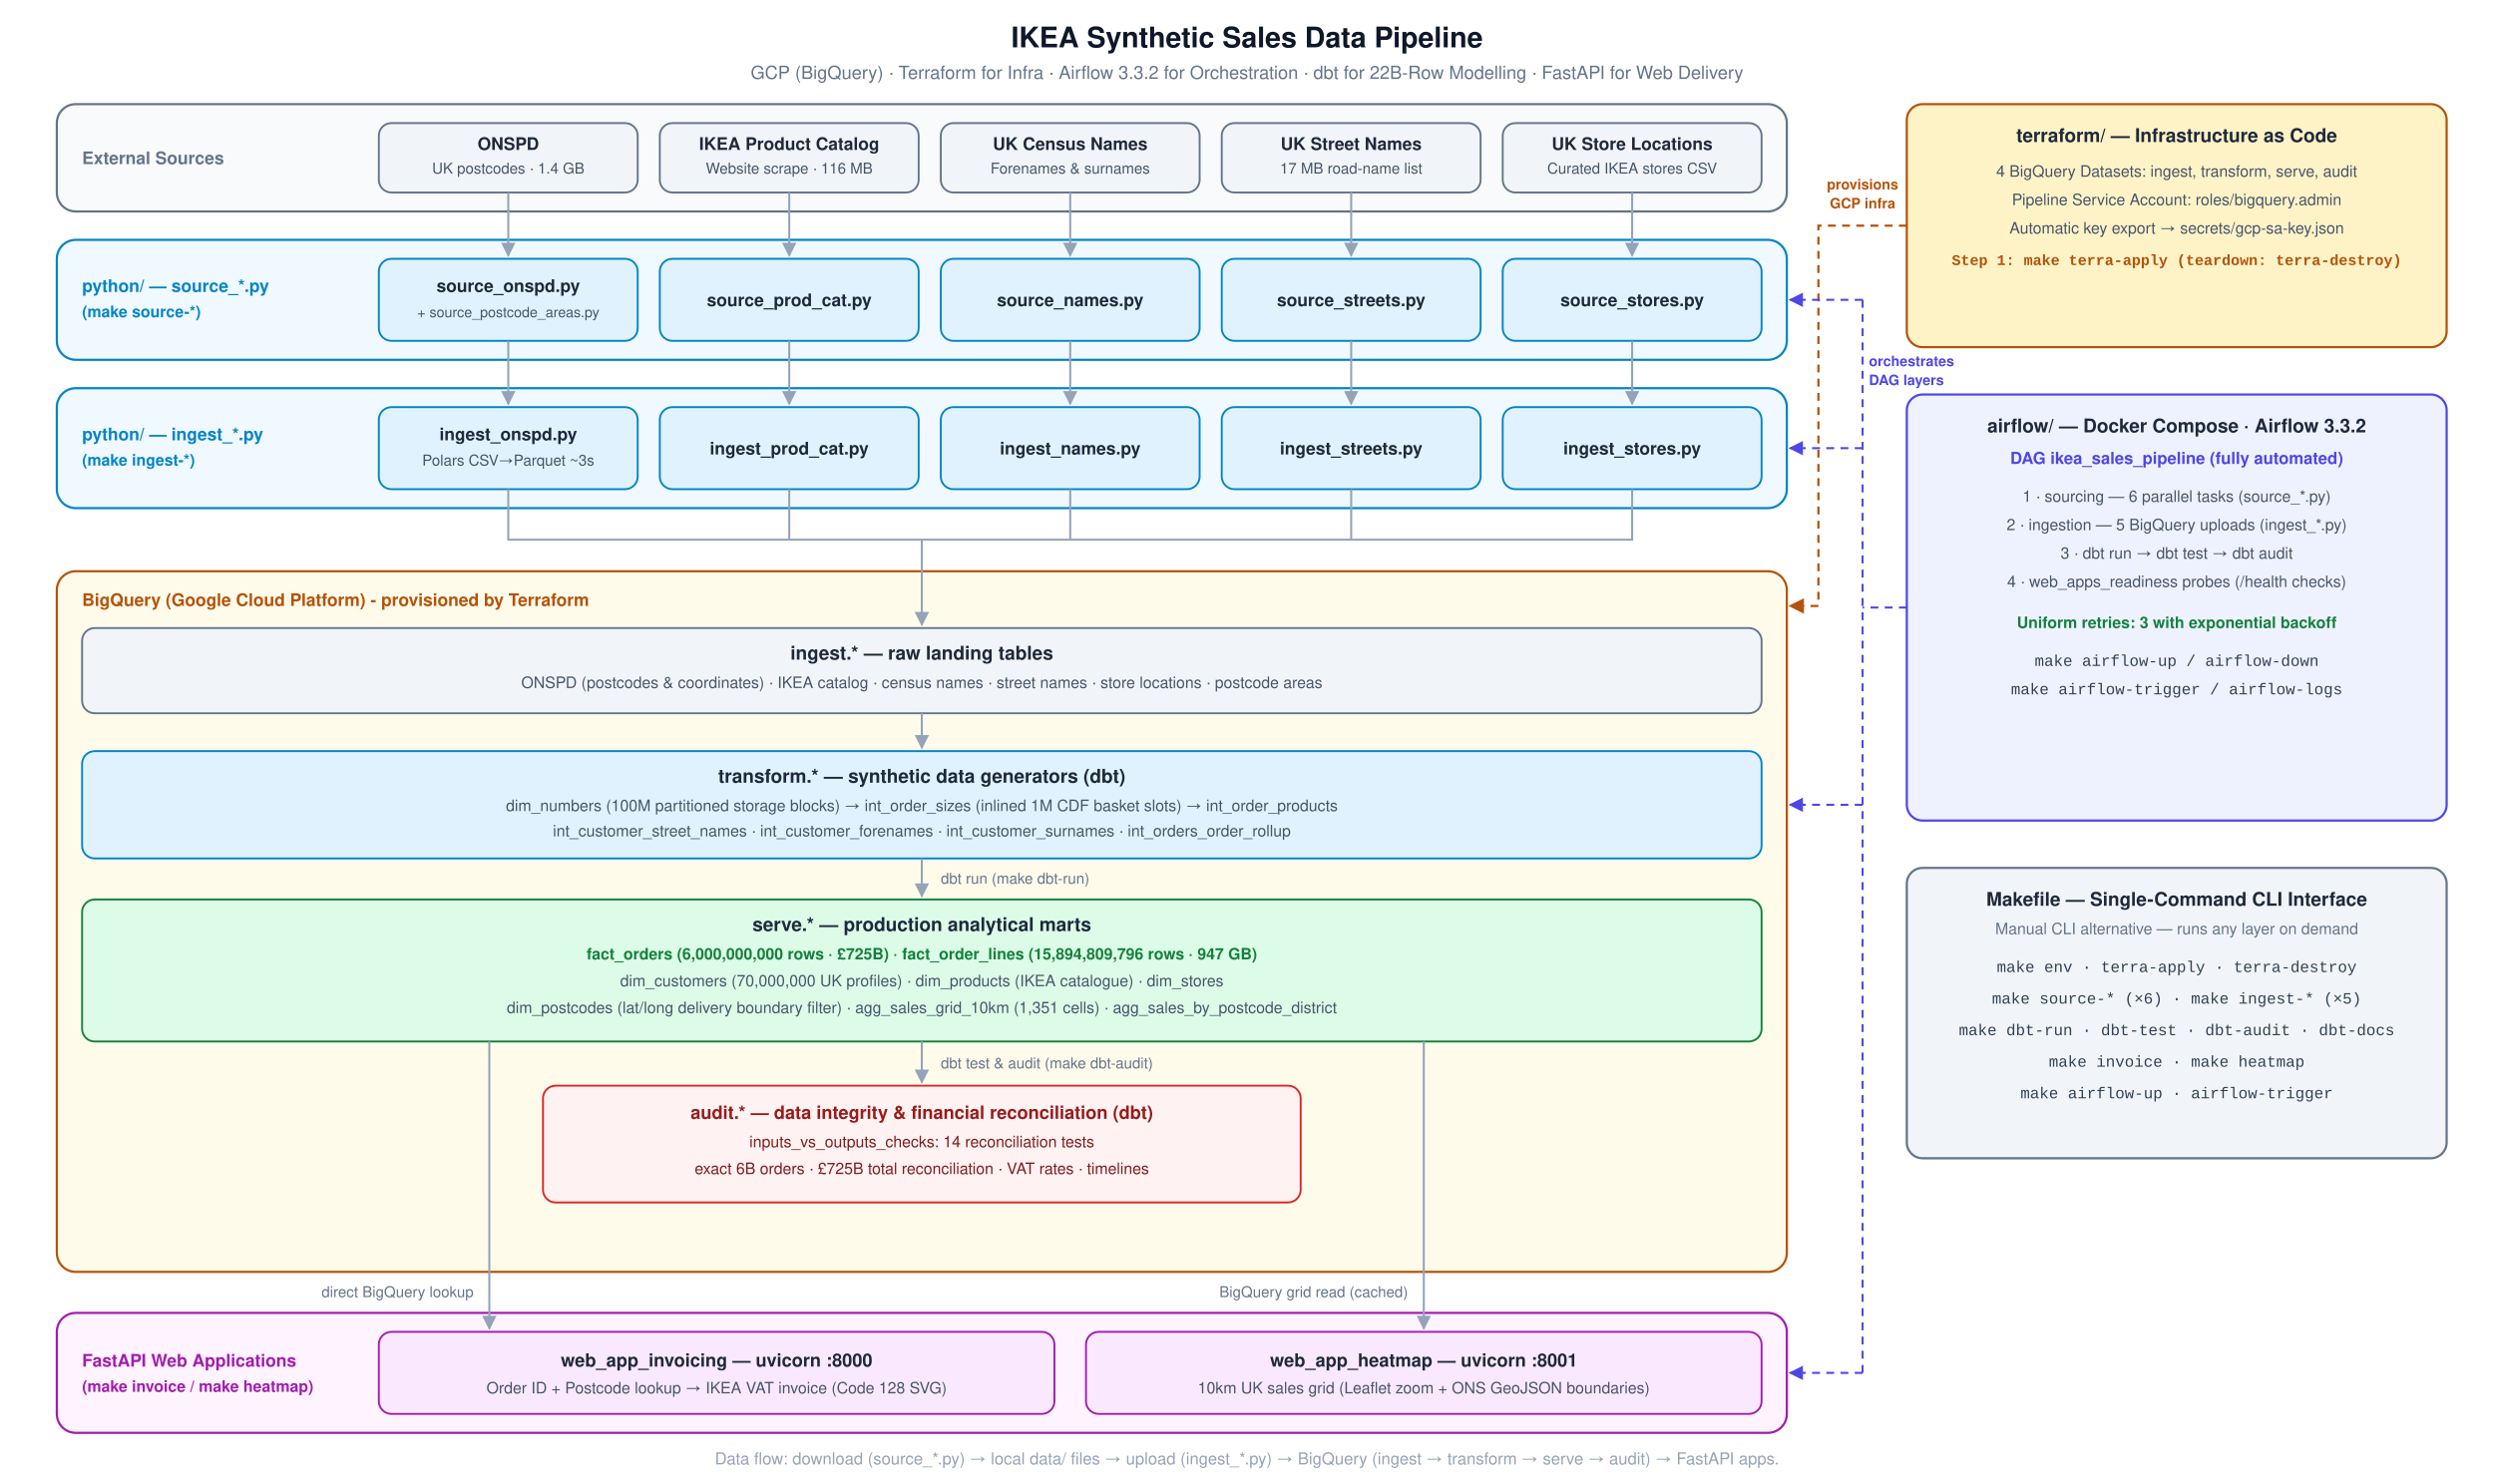
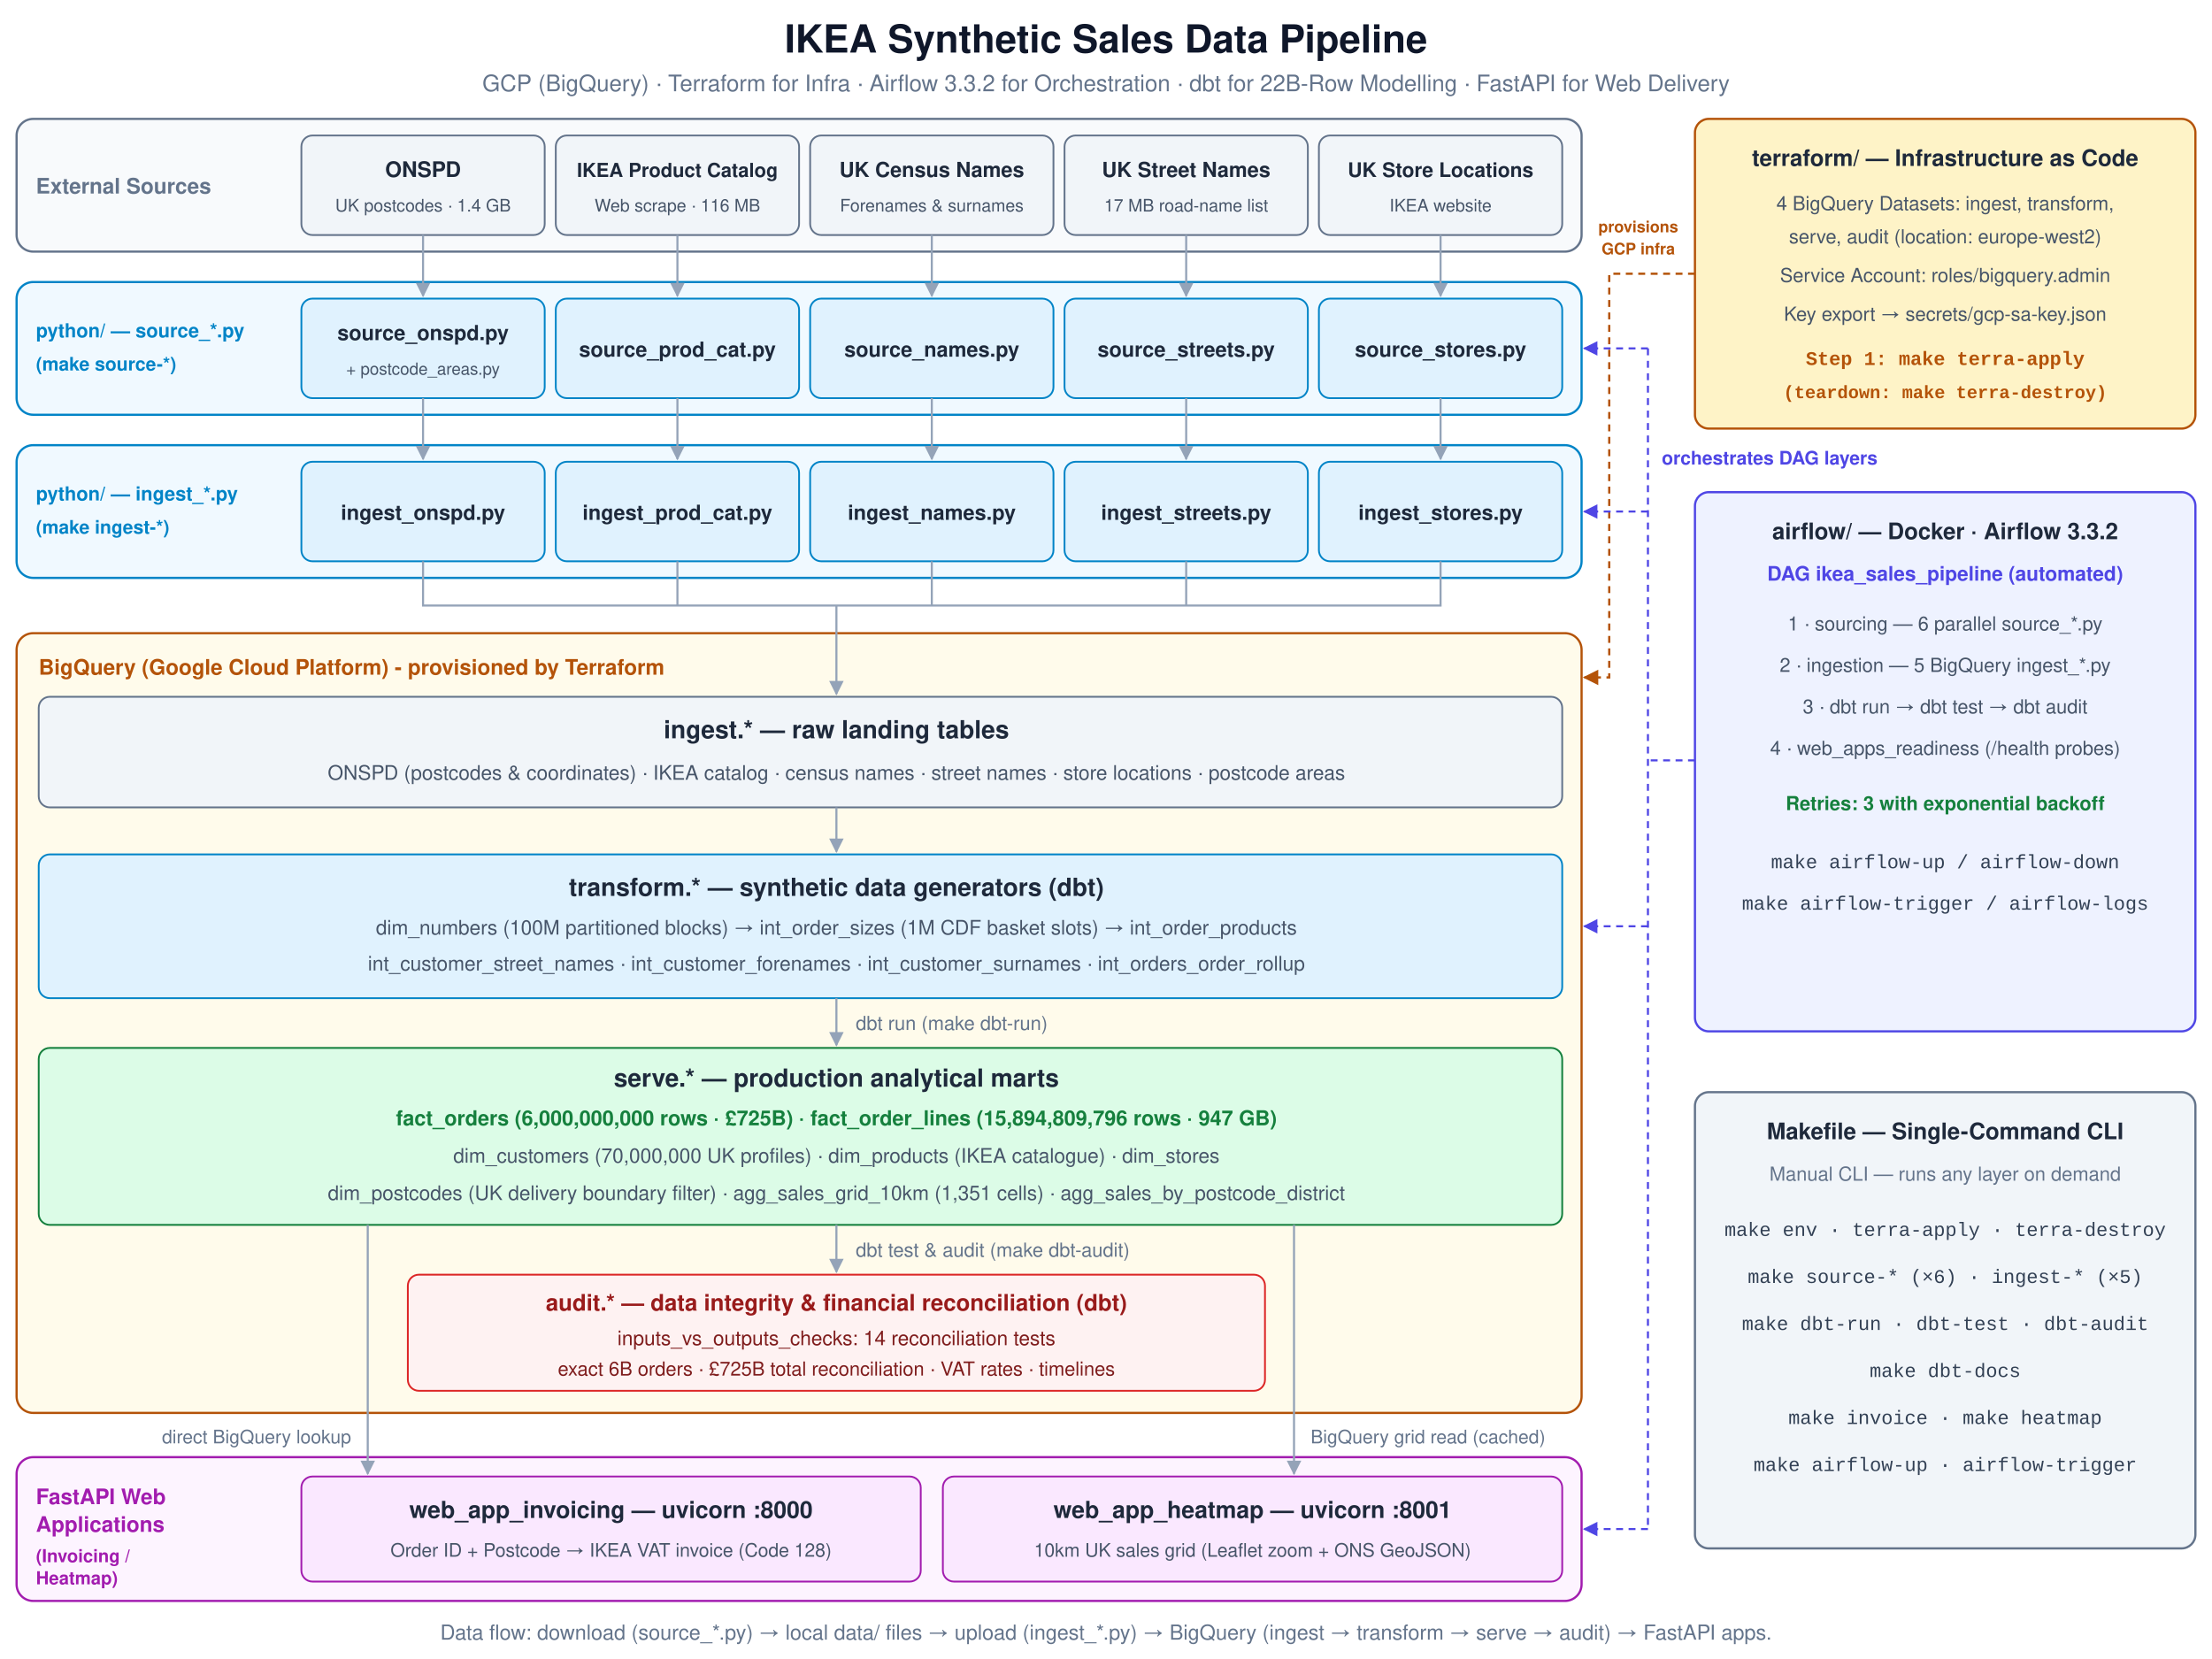
- <svg xmlns="http://www.w3.org/2000/svg" viewBox="0 0 1580 940" width="100%" role="img">
+ <svg xmlns="http://www.w3.org/2000/svg" viewBox="0 0 1600 1200" width="100%" role="img">
  <defs>
    <marker id="arrow" viewBox="0 0 10 10" refX="9" refY="5" markerWidth="7" markerHeight="7" orient="auto-start-reverse">
      <path d="M 0 0 L 10 5 L 0 10 z" fill="#94a3b8" />
    </marker>
    <marker id="arrow-indigo" viewBox="0 0 10 10" refX="9" refY="5" markerWidth="7" markerHeight="7" orient="auto-start-reverse">
      <path d="M 0 0 L 10 5 L 0 10 z" fill="#4f46e5" />
    </marker>
    <marker id="arrow-amber" viewBox="0 0 10 10" refX="9" refY="5" markerWidth="7" markerHeight="7" orient="auto-start-reverse">
      <path d="M 0 0 L 10 5 L 0 10 z" fill="#b45309" />
    </marker>
  </defs>
-   <text x="790" y="30" text-anchor="middle" font-family="Segoe UI, Helvetica, Arial, sans-serif" font-size="18" font-weight="700" fill="#0f172a">IKEA Synthetic Sales Data Pipeline</text>
-   <text x="790" y="50" text-anchor="middle" font-family="Segoe UI, Helvetica, Arial, sans-serif" font-size="11.5" fill="#64748b">GCP (BigQuery) · Terraform for Infra · Airflow 3.3.2 for Orchestration · dbt for 22B-Row Modelling · FastAPI for Web Delivery</text>
-   <rect x="36" y="66" width="1096" height="68" rx="12" fill="#f8fafc" stroke="#64748b" stroke-width="1.4" />
-   <text x="52" y="104" text-anchor="start" font-family="Segoe UI, Helvetica, Arial, sans-serif" font-size="11" font-weight="700" fill="#64748b">External Sources</text>
-   <rect x="240" y="78" width="164" height="44" rx="8" fill="#f1f5f9" stroke="#64748b" stroke-width="1.2" />
-   <text x="322" y="95" text-anchor="middle" font-family="Segoe UI, Helvetica, Arial, sans-serif" font-size="11" font-weight="600" fill="#1e293b">ONSPD</text>
-   <text x="322" y="110" text-anchor="middle" font-family="Segoe UI, Helvetica, Arial, sans-serif" font-size="9.5" fill="#475569">UK postcodes · 1.4 GB</text>
-   <rect x="418" y="78" width="164" height="44" rx="8" fill="#f1f5f9" stroke="#64748b" stroke-width="1.2" />
-   <text x="500" y="95" text-anchor="middle" font-family="Segoe UI, Helvetica, Arial, sans-serif" font-size="11" font-weight="600" fill="#1e293b">IKEA Product Catalog</text>
-   <text x="500" y="110" text-anchor="middle" font-family="Segoe UI, Helvetica, Arial, sans-serif" font-size="9.5" fill="#475569">Website scrape · 116 MB</text>
-   <rect x="596" y="78" width="164" height="44" rx="8" fill="#f1f5f9" stroke="#64748b" stroke-width="1.2" />
-   <text x="678" y="95" text-anchor="middle" font-family="Segoe UI, Helvetica, Arial, sans-serif" font-size="11" font-weight="600" fill="#1e293b">UK Census Names</text>
-   <text x="678" y="110" text-anchor="middle" font-family="Segoe UI, Helvetica, Arial, sans-serif" font-size="9.5" fill="#475569">Forenames &amp; surnames</text>
-   <rect x="774" y="78" width="164" height="44" rx="8" fill="#f1f5f9" stroke="#64748b" stroke-width="1.2" />
-   <text x="856" y="95" text-anchor="middle" font-family="Segoe UI, Helvetica, Arial, sans-serif" font-size="11" font-weight="600" fill="#1e293b">UK Street Names</text>
-   <text x="856" y="110" text-anchor="middle" font-family="Segoe UI, Helvetica, Arial, sans-serif" font-size="9.5" fill="#475569">17 MB road-name list</text>
-   <rect x="952" y="78" width="164" height="44" rx="8" fill="#f1f5f9" stroke="#64748b" stroke-width="1.2" />
-   <text x="1034" y="95" text-anchor="middle" font-family="Segoe UI, Helvetica, Arial, sans-serif" font-size="11" font-weight="600" fill="#1e293b">UK Store Locations</text>
-   <text x="1034" y="110" text-anchor="middle" font-family="Segoe UI, Helvetica, Arial, sans-serif" font-size="9.5" fill="#475569">Curated IKEA stores CSV</text>
-   <rect x="36" y="152" width="1096" height="76" rx="12" fill="#f0f9ff" stroke="#0284c7" stroke-width="1.4" />
-   <text x="52" y="185" text-anchor="start" font-family="Segoe UI, Helvetica, Arial, sans-serif" font-size="11" font-weight="700" fill="#0284c7">python/ — source_*.py</text>
-   <text x="52" y="201" text-anchor="start" font-family="Segoe UI, Helvetica, Arial, sans-serif" font-size="10" font-weight="600" fill="#0284c7">(make source-*)</text>
-   <rect x="240" y="164" width="164" height="52" rx="8" fill="#e0f2fe" stroke="#0284c7" stroke-width="1.2" />
-   <text x="322" y="185" text-anchor="middle" font-family="Segoe UI, Helvetica, Arial, sans-serif" font-size="11" font-weight="600" fill="#1e293b">source_onspd.py</text>
-   <text x="322" y="201" text-anchor="middle" font-family="Segoe UI, Helvetica, Arial, sans-serif" font-size="9" fill="#475569">+ source_postcode_areas.py</text>
-   <rect x="418" y="164" width="164" height="52" rx="8" fill="#e0f2fe" stroke="#0284c7" stroke-width="1.2" />
-   <text x="500" y="194" text-anchor="middle" font-family="Segoe UI, Helvetica, Arial, sans-serif" font-size="11" font-weight="600" fill="#1e293b">source_prod_cat.py</text>
-   <rect x="596" y="164" width="164" height="52" rx="8" fill="#e0f2fe" stroke="#0284c7" stroke-width="1.2" />
-   <text x="678" y="194" text-anchor="middle" font-family="Segoe UI, Helvetica, Arial, sans-serif" font-size="11" font-weight="600" fill="#1e293b">source_names.py</text>
-   <rect x="774" y="164" width="164" height="52" rx="8" fill="#e0f2fe" stroke="#0284c7" stroke-width="1.2" />
-   <text x="856" y="194" text-anchor="middle" font-family="Segoe UI, Helvetica, Arial, sans-serif" font-size="11" font-weight="600" fill="#1e293b">source_streets.py</text>
-   <rect x="952" y="164" width="164" height="52" rx="8" fill="#e0f2fe" stroke="#0284c7" stroke-width="1.2" />
-   <text x="1034" y="194" text-anchor="middle" font-family="Segoe UI, Helvetica, Arial, sans-serif" font-size="11" font-weight="600" fill="#1e293b">source_stores.py</text>
-   <rect x="36" y="246" width="1096" height="76" rx="12" fill="#f0f9ff" stroke="#0284c7" stroke-width="1.4" />
-   <text x="52" y="279" text-anchor="start" font-family="Segoe UI, Helvetica, Arial, sans-serif" font-size="11" font-weight="700" fill="#0284c7">python/ — ingest_*.py</text>
-   <text x="52" y="295" text-anchor="start" font-family="Segoe UI, Helvetica, Arial, sans-serif" font-size="10" font-weight="600" fill="#0284c7">(make ingest-*)</text>
-   <rect x="240" y="258" width="164" height="52" rx="8" fill="#e0f2fe" stroke="#0284c7" stroke-width="1.2" />
-   <text x="322" y="279" text-anchor="middle" font-family="Segoe UI, Helvetica, Arial, sans-serif" font-size="11" font-weight="600" fill="#1e293b">ingest_onspd.py</text>
-   <text x="322" y="295" text-anchor="middle" font-family="Segoe UI, Helvetica, Arial, sans-serif" font-size="9.5" fill="#475569">Polars CSV→Parquet ~3s</text>
-   <rect x="418" y="258" width="164" height="52" rx="8" fill="#e0f2fe" stroke="#0284c7" stroke-width="1.2" />
-   <text x="500" y="288" text-anchor="middle" font-family="Segoe UI, Helvetica, Arial, sans-serif" font-size="11" font-weight="600" fill="#1e293b">ingest_prod_cat.py</text>
-   <rect x="596" y="258" width="164" height="52" rx="8" fill="#e0f2fe" stroke="#0284c7" stroke-width="1.2" />
-   <text x="678" y="288" text-anchor="middle" font-family="Segoe UI, Helvetica, Arial, sans-serif" font-size="11" font-weight="600" fill="#1e293b">ingest_names.py</text>
-   <rect x="774" y="258" width="164" height="52" rx="8" fill="#e0f2fe" stroke="#0284c7" stroke-width="1.2" />
-   <text x="856" y="288" text-anchor="middle" font-family="Segoe UI, Helvetica, Arial, sans-serif" font-size="11" font-weight="600" fill="#1e293b">ingest_streets.py</text>
-   <rect x="952" y="258" width="164" height="52" rx="8" fill="#e0f2fe" stroke="#0284c7" stroke-width="1.2" />
-   <text x="1034" y="288" text-anchor="middle" font-family="Segoe UI, Helvetica, Arial, sans-serif" font-size="11" font-weight="600" fill="#1e293b">ingest_stores.py</text>
-   <rect x="36" y="362" width="1096" height="444" rx="12" fill="#fffbeb" stroke="#b45309" stroke-width="1.4" />
-   <text x="52" y="384" text-anchor="start" font-family="Segoe UI, Helvetica, Arial, sans-serif" font-size="11" font-weight="700" fill="#b45309">BigQuery (Google Cloud Platform) - provisioned by Terraform</text>
-   <rect x="52" y="398" width="1064" height="54" rx="8" fill="#f1f5f9" stroke="#64748b" stroke-width="1.2" />
-   <text x="584" y="418" text-anchor="middle" font-family="Segoe UI, Helvetica, Arial, sans-serif" font-size="12" font-weight="600" fill="#1e293b">ingest.* — raw landing tables</text>
-   <text x="584" y="436" text-anchor="middle" font-family="Segoe UI, Helvetica, Arial, sans-serif" font-size="10" fill="#475569">ONSPD (postcodes &amp; coordinates) · IKEA catalog · census names · street names · store locations · postcode areas</text>
-   <rect x="52" y="476" width="1064" height="68" rx="8" fill="#e0f2fe" stroke="#0284c7" stroke-width="1.2" />
-   <text x="584" y="496" text-anchor="middle" font-family="Segoe UI, Helvetica, Arial, sans-serif" font-size="12" font-weight="600" fill="#1e293b">transform.* — synthetic data generators (dbt)</text>
-   <text x="584" y="514" text-anchor="middle" font-family="Segoe UI, Helvetica, Arial, sans-serif" font-size="10" fill="#475569">dim_numbers (100M partitioned storage blocks) → int_order_sizes (inlined 1M CDF basket slots) → int_order_products</text>
-   <text x="584" y="530" text-anchor="middle" font-family="Segoe UI, Helvetica, Arial, sans-serif" font-size="10" fill="#475569">int_customer_street_names · int_customer_forenames · int_customer_surnames · int_orders_order_rollup</text>
-   <rect x="52" y="570" width="1064" height="90" rx="8" fill="#dcfce7" stroke="#15803d" stroke-width="1.2" />
-   <text x="584" y="590" text-anchor="middle" font-family="Segoe UI, Helvetica, Arial, sans-serif" font-size="12" font-weight="600" fill="#1e293b">serve.* — production analytical marts</text>
-   <text x="584" y="608" text-anchor="middle" font-family="Segoe UI, Helvetica, Arial, sans-serif" font-size="10" font-weight="600" fill="#15803d">fact_orders (6,000,000,000 rows · £725B) · fact_order_lines (15,894,809,796 rows · 947 GB)</text>
-   <text x="584" y="625" text-anchor="middle" font-family="Segoe UI, Helvetica, Arial, sans-serif" font-size="10" fill="#475569">dim_customers (70,000,000 UK profiles) · dim_products (IKEA catalogue) · dim_stores</text>
-   <text x="584" y="642" text-anchor="middle" font-family="Segoe UI, Helvetica, Arial, sans-serif" font-size="10" fill="#475569">dim_postcodes (lat/long delivery boundary filter) · agg_sales_grid_10km (1,351 cells) · agg_sales_by_postcode_district</text>
-   <rect x="344" y="688" width="480" height="74" rx="8" fill="#fef2f2" stroke="#dc2626" stroke-width="1.2" />
-   <text x="584" y="709" text-anchor="middle" font-family="Segoe UI, Helvetica, Arial, sans-serif" font-size="11.5" font-weight="600" fill="#991b1b">audit.* — data integrity &amp; financial reconciliation (dbt)</text>
-   <text x="584" y="727" text-anchor="middle" font-family="Segoe UI, Helvetica, Arial, sans-serif" font-size="10" fill="#7f1d1d">inputs_vs_outputs_checks: 14 reconciliation tests</text>
-   <text x="584" y="744" text-anchor="middle" font-family="Segoe UI, Helvetica, Arial, sans-serif" font-size="10" fill="#7f1d1d">exact 6B orders · £725B total reconciliation · VAT rates · timelines</text>
-   <path d="M 584 452 L 584 474" fill="none" stroke="#94a3b8" stroke-width="1.3" marker-end="url(#arrow)" />
-   <path d="M 584 544 L 584 568" fill="none" stroke="#94a3b8" stroke-width="1.3" marker-end="url(#arrow)" />
-   <path d="M 584 660 L 584 686" fill="none" stroke="#94a3b8" stroke-width="1.3" marker-end="url(#arrow)" />
-   <text x="596" y="560" text-anchor="start" font-family="Segoe UI, Helvetica, Arial, sans-serif" font-size="9.5" fill="#64748b">dbt run (make dbt-run)</text>
-   <text x="596" y="677" text-anchor="start" font-family="Segoe UI, Helvetica, Arial, sans-serif" font-size="9.5" fill="#64748b">dbt test &amp; audit (make dbt-audit)</text>
-   <rect x="36" y="832" width="1096" height="76" rx="12" fill="#fdf4ff" stroke="#a21caf" stroke-width="1.4" />
-   <text x="52" y="866" text-anchor="start" font-family="Segoe UI, Helvetica, Arial, sans-serif" font-size="11" font-weight="700" fill="#a21caf">FastAPI Web Applications</text>
-   <text x="52" y="882" text-anchor="start" font-family="Segoe UI, Helvetica, Arial, sans-serif" font-size="10" font-weight="600" fill="#a21caf">(make invoice / make heatmap)</text>
-   <rect x="240" y="844" width="428" height="52" rx="8" fill="#fae8ff" stroke="#a21caf" stroke-width="1.2" />
-   <text x="454" y="866" text-anchor="middle" font-family="Segoe UI, Helvetica, Arial, sans-serif" font-size="11.5" font-weight="600" fill="#1e293b">web_app_invoicing — uvicorn :8000</text>
-   <text x="454" y="883" text-anchor="middle" font-family="Segoe UI, Helvetica, Arial, sans-serif" font-size="10" fill="#475569">Order ID + Postcode lookup → IKEA VAT invoice (Code 128 SVG)</text>
-   <rect x="688" y="844" width="428" height="52" rx="8" fill="#fae8ff" stroke="#a21caf" stroke-width="1.2" />
-   <text x="902" y="866" text-anchor="middle" font-family="Segoe UI, Helvetica, Arial, sans-serif" font-size="11.5" font-weight="600" fill="#1e293b">web_app_heatmap — uvicorn :8001</text>
-   <text x="902" y="883" text-anchor="middle" font-family="Segoe UI, Helvetica, Arial, sans-serif" font-size="10" fill="#475569">10km UK sales grid (Leaflet zoom + ONS GeoJSON boundaries)</text>
-   <path d="M 322 122 L 322 162" fill="none" stroke="#94a3b8" stroke-width="1.3" marker-end="url(#arrow)" />
-   <path d="M 500 122 L 500 162" fill="none" stroke="#94a3b8" stroke-width="1.3" marker-end="url(#arrow)" />
-   <path d="M 678 122 L 678 162" fill="none" stroke="#94a3b8" stroke-width="1.3" marker-end="url(#arrow)" />
-   <path d="M 856 122 L 856 162" fill="none" stroke="#94a3b8" stroke-width="1.3" marker-end="url(#arrow)" />
-   <path d="M 1034 122 L 1034 162" fill="none" stroke="#94a3b8" stroke-width="1.3" marker-end="url(#arrow)" />
-   <path d="M 322 216 L 322 256" fill="none" stroke="#94a3b8" stroke-width="1.3" marker-end="url(#arrow)" />
-   <path d="M 500 216 L 500 256" fill="none" stroke="#94a3b8" stroke-width="1.3" marker-end="url(#arrow)" />
-   <path d="M 678 216 L 678 256" fill="none" stroke="#94a3b8" stroke-width="1.3" marker-end="url(#arrow)" />
-   <path d="M 856 216 L 856 256" fill="none" stroke="#94a3b8" stroke-width="1.3" marker-end="url(#arrow)" />
-   <path d="M 1034 216 L 1034 256" fill="none" stroke="#94a3b8" stroke-width="1.3" marker-end="url(#arrow)" />
-   <path d="M 322 310 L 322 342 L 1034 342 L 1034 310" fill="none" stroke="#94a3b8" stroke-width="1.3" />
-   <path d="M 500 310 L 500 342" fill="none" stroke="#94a3b8" stroke-width="1.3" />
-   <path d="M 678 310 L 678 342" fill="none" stroke="#94a3b8" stroke-width="1.3" />
-   <path d="M 856 310 L 856 342" fill="none" stroke="#94a3b8" stroke-width="1.3" />
-   <path d="M 584 342 L 584 396" fill="none" stroke="#94a3b8" stroke-width="1.3" marker-end="url(#arrow)" />
-   <path d="M 310 660 L 310 842" fill="none" stroke="#94a3b8" stroke-width="1.3" marker-end="url(#arrow)" />
-   <text x="300" y="822" text-anchor="end" font-family="Segoe UI, Helvetica, Arial, sans-serif" font-size="9.5" fill="#64748b">direct BigQuery lookup</text>
-   <path d="M 902 660 L 902 842" fill="none" stroke="#94a3b8" stroke-width="1.3" marker-end="url(#arrow)" />
-   <text x="892" y="822" text-anchor="end" font-family="Segoe UI, Helvetica, Arial, sans-serif" font-size="9.5" fill="#64748b">BigQuery grid read (cached)</text>
-   <rect x="1208" y="66" width="342" height="154" rx="10" fill="#fef3c7" stroke="#b45309" stroke-width="1.4" />
-   <text x="1379" y="90" text-anchor="middle" font-family="Segoe UI, Helvetica, Arial, sans-serif" font-size="12" font-weight="700" fill="#1e293b">terraform/ — Infrastructure as Code</text>
-   <text x="1379" y="112" text-anchor="middle" font-family="Segoe UI, Helvetica, Arial, sans-serif" font-size="10" fill="#475569">4 BigQuery Datasets: ingest, transform, serve, audit</text>
-   <text x="1379" y="130" text-anchor="middle" font-family="Segoe UI, Helvetica, Arial, sans-serif" font-size="10" fill="#475569">Pipeline Service Account: roles/bigquery.admin</text>
-   <text x="1379" y="148" text-anchor="middle" font-family="Segoe UI, Helvetica, Arial, sans-serif" font-size="10" fill="#475569">Automatic key export → secrets/gcp-sa-key.json</text>
-   <text x="1379" y="168" text-anchor="middle" font-family="'SFMono-Regular', Consolas, 'Liberation Mono', Menlo, monospace" font-size="9.5" font-weight="600" fill="#b45309">Step 1: make terra-apply (teardown: terra-destroy)</text>
-   <path d="M 1208 143 L 1152 143 L 1152 384 L 1134 384" fill="none" stroke="#b45309" stroke-width="1.4" stroke-dasharray="5 4" marker-end="url(#arrow-amber)" />
-   <text x="1180" y="120" text-anchor="middle" font-family="Segoe UI, Helvetica, Arial, sans-serif" font-size="9" font-weight="600" fill="#b45309">provisions</text>
-   <text x="1180" y="132" text-anchor="middle" font-family="Segoe UI, Helvetica, Arial, sans-serif" font-size="9" font-weight="600" fill="#b45309">GCP infra</text>
-   <rect x="1208" y="250" width="342" height="270" rx="10" fill="#eef2ff" stroke="#4f46e5" stroke-width="1.4" />
-   <text x="1379" y="274" text-anchor="middle" font-family="Segoe UI, Helvetica, Arial, sans-serif" font-size="12" font-weight="700" fill="#1e293b">airflow/ — Docker Compose · Airflow 3.3.2</text>
-   <text x="1379" y="294" text-anchor="middle" font-family="Segoe UI, Helvetica, Arial, sans-serif" font-size="10.5" font-weight="600" fill="#4f46e5">DAG ikea_sales_pipeline (fully automated)</text>
-   <text x="1379" y="318" text-anchor="middle" font-family="Segoe UI, Helvetica, Arial, sans-serif" font-size="10" fill="#475569">1 · sourcing — 6 parallel tasks (source_*.py)</text>
-   <text x="1379" y="336" text-anchor="middle" font-family="Segoe UI, Helvetica, Arial, sans-serif" font-size="10" fill="#475569">2 · ingestion — 5 BigQuery uploads (ingest_*.py)</text>
-   <text x="1379" y="354" text-anchor="middle" font-family="Segoe UI, Helvetica, Arial, sans-serif" font-size="10" fill="#475569">3 · dbt run → dbt test → dbt audit</text>
-   <text x="1379" y="372" text-anchor="middle" font-family="Segoe UI, Helvetica, Arial, sans-serif" font-size="10" fill="#475569">4 · web_apps_readiness probes (/health checks)</text>
-   <text x="1379" y="398" text-anchor="middle" font-family="Segoe UI, Helvetica, Arial, sans-serif" font-size="10" font-weight="600" fill="#15803d">Uniform retries: 3 with exponential backoff</text>
-   <text x="1379" y="422" text-anchor="middle" font-family="'SFMono-Regular', Consolas, 'Liberation Mono', Menlo, monospace" font-size="10" fill="#334155">make airflow-up / airflow-down</text>
-   <text x="1379" y="440" text-anchor="middle" font-family="'SFMono-Regular', Consolas, 'Liberation Mono', Menlo, monospace" font-size="10" fill="#334155">make airflow-trigger / airflow-logs</text>
-   <path d="M 1208 385 L 1180 385" fill="none" stroke="#4f46e5" stroke-width="1.3" stroke-dasharray="5 4" />
-   <path d="M 1180 190 L 1180 870" fill="none" stroke="#4f46e5" stroke-width="1.3" stroke-dasharray="5 4" />
-   <path d="M 1180 190 L 1134 190" fill="none" stroke="#4f46e5" stroke-width="1.3" stroke-dasharray="5 4" marker-end="url(#arrow-indigo)" />
-   <path d="M 1180 284 L 1134 284" fill="none" stroke="#4f46e5" stroke-width="1.3" stroke-dasharray="5 4" marker-end="url(#arrow-indigo)" />
-   <path d="M 1180 510 L 1134 510" fill="none" stroke="#4f46e5" stroke-width="1.3" stroke-dasharray="5 4" marker-end="url(#arrow-indigo)" />
-   <path d="M 1180 870 L 1134 870" fill="none" stroke="#4f46e5" stroke-width="1.3" stroke-dasharray="5 4" marker-end="url(#arrow-indigo)" />
-   <text x="1184" y="232" text-anchor="start" font-family="Segoe UI, Helvetica, Arial, sans-serif" font-size="9" font-weight="600" fill="#4f46e5">orchestrates</text>
-   <text x="1184" y="244" text-anchor="start" font-family="Segoe UI, Helvetica, Arial, sans-serif" font-size="9" font-weight="600" fill="#4f46e5">DAG layers</text>
-   <rect x="1208" y="550" width="342" height="184" rx="10" fill="#f1f5f9" stroke="#64748b" stroke-width="1.4" />
-   <text x="1379" y="574" text-anchor="middle" font-family="Segoe UI, Helvetica, Arial, sans-serif" font-size="12" font-weight="700" fill="#1e293b">Makefile — Single-Command CLI Interface</text>
-   <text x="1379" y="592" text-anchor="middle" font-family="Segoe UI, Helvetica, Arial, sans-serif" font-size="10" fill="#64748b">Manual CLI alternative — runs any layer on demand</text>
-   <text x="1379" y="616" text-anchor="middle" font-family="'SFMono-Regular', Consolas, 'Liberation Mono', Menlo, monospace" font-size="10" fill="#334155">make env · terra-apply · terra-destroy</text>
-   <text x="1379" y="636" text-anchor="middle" font-family="'SFMono-Regular', Consolas, 'Liberation Mono', Menlo, monospace" font-size="10" fill="#334155">make source-* (×6) · make ingest-* (×5)</text>
-   <text x="1379" y="656" text-anchor="middle" font-family="'SFMono-Regular', Consolas, 'Liberation Mono', Menlo, monospace" font-size="10" fill="#334155">make dbt-run · dbt-test · dbt-audit · dbt-docs</text>
-   <text x="1379" y="676" text-anchor="middle" font-family="'SFMono-Regular', Consolas, 'Liberation Mono', Menlo, monospace" font-size="10" fill="#334155">make invoice · make heatmap</text>
-   <text x="1379" y="696" text-anchor="middle" font-family="'SFMono-Regular', Consolas, 'Liberation Mono', Menlo, monospace" font-size="10" fill="#334155">make airflow-up · airflow-trigger</text>
-   <text x="790" y="928" text-anchor="middle" font-family="Segoe UI, Helvetica, Arial, sans-serif" font-size="10.5" fill="#94a3b8">Data flow: download (source_*.py) → local data/ files → upload (ingest_*.py) → BigQuery (ingest → transform → serve → audit) → FastAPI apps.</text>
+   <text x="800" y="38" text-anchor="middle" font-family="Segoe UI, Helvetica, Arial, sans-serif" font-size="28" font-weight="700" fill="#0f172a">IKEA Synthetic Sales Data Pipeline</text>
+   <text x="800" y="66" text-anchor="middle" font-family="Segoe UI, Helvetica, Arial, sans-serif" font-size="16.5" fill="#64748b">GCP (BigQuery) · Terraform for Infra · Airflow 3.3.2 for Orchestration · dbt for 22B-Row Modelling · FastAPI for Web Delivery</text>
+   <rect x="12" y="86" width="1132" height="96" rx="12" fill="#f8fafc" stroke="#64748b" stroke-width="1.6" />
+   <text x="26" y="140" text-anchor="start" font-family="Segoe UI, Helvetica, Arial, sans-serif" font-size="15.5" font-weight="700" fill="#64748b">External Sources</text>
+   <rect x="218" y="98" width="176" height="72" rx="8" fill="#f1f5f9" stroke="#64748b" stroke-width="1.3" />
+   <text x="306" y="128" text-anchor="middle" font-family="Segoe UI, Helvetica, Arial, sans-serif" font-size="15.5" font-weight="700" fill="#1e293b">ONSPD</text>
+   <text x="306" y="153" text-anchor="middle" font-family="Segoe UI, Helvetica, Arial, sans-serif" font-size="12.5" fill="#475569">UK postcodes · 1.4 GB</text>
+   <rect x="402" y="98" width="176" height="72" rx="8" fill="#f1f5f9" stroke="#64748b" stroke-width="1.3" />
+   <text x="490" y="128" text-anchor="middle" font-family="Segoe UI, Helvetica, Arial, sans-serif" font-size="14" font-weight="700" fill="#1e293b">IKEA Product Catalog</text>
+   <text x="490" y="153" text-anchor="middle" font-family="Segoe UI, Helvetica, Arial, sans-serif" font-size="12.5" fill="#475569">Web scrape · 116 MB</text>
+   <rect x="586" y="98" width="176" height="72" rx="8" fill="#f1f5f9" stroke="#64748b" stroke-width="1.3" />
+   <text x="674" y="128" text-anchor="middle" font-family="Segoe UI, Helvetica, Arial, sans-serif" font-size="15" font-weight="700" fill="#1e293b">UK Census Names</text>
+   <text x="674" y="153" text-anchor="middle" font-family="Segoe UI, Helvetica, Arial, sans-serif" font-size="12.5" fill="#475569">Forenames &amp; surnames</text>
+   <rect x="770" y="98" width="176" height="72" rx="8" fill="#f1f5f9" stroke="#64748b" stroke-width="1.3" />
+   <text x="858" y="128" text-anchor="middle" font-family="Segoe UI, Helvetica, Arial, sans-serif" font-size="15" font-weight="700" fill="#1e293b">UK Street Names</text>
+   <text x="858" y="153" text-anchor="middle" font-family="Segoe UI, Helvetica, Arial, sans-serif" font-size="12.5" fill="#475569">17 MB road-name list</text>
+   <rect x="954" y="98" width="176" height="72" rx="8" fill="#f1f5f9" stroke="#64748b" stroke-width="1.3" />
+   <text x="1042" y="128" text-anchor="middle" font-family="Segoe UI, Helvetica, Arial, sans-serif" font-size="14.5" font-weight="700" fill="#1e293b">UK Store Locations</text>
+   <text x="1042" y="153" text-anchor="middle" font-family="Segoe UI, Helvetica, Arial, sans-serif" font-size="12.5" fill="#475569">IKEA website</text>
+   <rect x="12" y="204" width="1132" height="96" rx="12" fill="#f0f9ff" stroke="#0284c7" stroke-width="1.6" />
+   <text x="26" y="244" text-anchor="start" font-family="Segoe UI, Helvetica, Arial, sans-serif" font-size="14" font-weight="700" fill="#0284c7">python/ — source_*.py</text>
+   <text x="26" y="268" text-anchor="start" font-family="Segoe UI, Helvetica, Arial, sans-serif" font-size="13.5" font-weight="600" fill="#0284c7">(make source-*)</text>
+   <rect x="218" y="216" width="176" height="72" rx="8" fill="#e0f2fe" stroke="#0284c7" stroke-width="1.3" />
+   <text x="306" y="246" text-anchor="middle" font-family="Segoe UI, Helvetica, Arial, sans-serif" font-size="15" font-weight="700" fill="#1e293b">source_onspd.py</text>
+   <text x="306" y="271" text-anchor="middle" font-family="Segoe UI, Helvetica, Arial, sans-serif" font-size="12" fill="#475569">+ postcode_areas.py</text>
+   <rect x="402" y="216" width="176" height="72" rx="8" fill="#e0f2fe" stroke="#0284c7" stroke-width="1.3" />
+   <text x="490" y="258" text-anchor="middle" font-family="Segoe UI, Helvetica, Arial, sans-serif" font-size="15" font-weight="700" fill="#1e293b">source_prod_cat.py</text>
+   <rect x="586" y="216" width="176" height="72" rx="8" fill="#e0f2fe" stroke="#0284c7" stroke-width="1.3" />
+   <text x="674" y="258" text-anchor="middle" font-family="Segoe UI, Helvetica, Arial, sans-serif" font-size="15" font-weight="700" fill="#1e293b">source_names.py</text>
+   <rect x="770" y="216" width="176" height="72" rx="8" fill="#e0f2fe" stroke="#0284c7" stroke-width="1.3" />
+   <text x="858" y="258" text-anchor="middle" font-family="Segoe UI, Helvetica, Arial, sans-serif" font-size="15" font-weight="700" fill="#1e293b">source_streets.py</text>
+   <rect x="954" y="216" width="176" height="72" rx="8" fill="#e0f2fe" stroke="#0284c7" stroke-width="1.3" />
+   <text x="1042" y="258" text-anchor="middle" font-family="Segoe UI, Helvetica, Arial, sans-serif" font-size="15" font-weight="700" fill="#1e293b">source_stores.py</text>
+   <rect x="12" y="322" width="1132" height="96" rx="12" fill="#f0f9ff" stroke="#0284c7" stroke-width="1.6" />
+   <text x="26" y="362" text-anchor="start" font-family="Segoe UI, Helvetica, Arial, sans-serif" font-size="14" font-weight="700" fill="#0284c7">python/ — ingest_*.py</text>
+   <text x="26" y="386" text-anchor="start" font-family="Segoe UI, Helvetica, Arial, sans-serif" font-size="13.5" font-weight="600" fill="#0284c7">(make ingest-*)</text>
+   <rect x="218" y="334" width="176" height="72" rx="8" fill="#e0f2fe" stroke="#0284c7" stroke-width="1.3" />
+   <text x="306" y="376" text-anchor="middle" font-family="Segoe UI, Helvetica, Arial, sans-serif" font-size="15" font-weight="700" fill="#1e293b">ingest_onspd.py</text>
+   <rect x="402" y="334" width="176" height="72" rx="8" fill="#e0f2fe" stroke="#0284c7" stroke-width="1.3" />
+   <text x="490" y="376" text-anchor="middle" font-family="Segoe UI, Helvetica, Arial, sans-serif" font-size="15" font-weight="700" fill="#1e293b">ingest_prod_cat.py</text>
+   <rect x="586" y="334" width="176" height="72" rx="8" fill="#e0f2fe" stroke="#0284c7" stroke-width="1.3" />
+   <text x="674" y="376" text-anchor="middle" font-family="Segoe UI, Helvetica, Arial, sans-serif" font-size="15" font-weight="700" fill="#1e293b">ingest_names.py</text>
+   <rect x="770" y="334" width="176" height="72" rx="8" fill="#e0f2fe" stroke="#0284c7" stroke-width="1.3" />
+   <text x="858" y="376" text-anchor="middle" font-family="Segoe UI, Helvetica, Arial, sans-serif" font-size="15" font-weight="700" fill="#1e293b">ingest_streets.py</text>
+   <rect x="954" y="334" width="176" height="72" rx="8" fill="#e0f2fe" stroke="#0284c7" stroke-width="1.3" />
+   <text x="1042" y="376" text-anchor="middle" font-family="Segoe UI, Helvetica, Arial, sans-serif" font-size="15" font-weight="700" fill="#1e293b">ingest_stores.py</text>
+   <rect x="12" y="458" width="1132" height="564" rx="12" fill="#fffbeb" stroke="#b45309" stroke-width="1.6" />
+   <text x="28" y="488" text-anchor="start" font-family="Segoe UI, Helvetica, Arial, sans-serif" font-size="15.5" font-weight="700" fill="#b45309">BigQuery (Google Cloud Platform) - provisioned by Terraform</text>
+   <rect x="28" y="504" width="1102" height="80" rx="8" fill="#f1f5f9" stroke="#64748b" stroke-width="1.3" />
+   <text x="605" y="534" text-anchor="middle" font-family="Segoe UI, Helvetica, Arial, sans-serif" font-size="18" font-weight="700" fill="#1e293b">ingest.* — raw landing tables</text>
+   <text x="605" y="564" text-anchor="middle" font-family="Segoe UI, Helvetica, Arial, sans-serif" font-size="14.5" fill="#475569">ONSPD (postcodes &amp; coordinates) · IKEA catalog · census names · street names · store locations · postcode areas</text>
+   <rect x="28" y="618" width="1102" height="104" rx="8" fill="#e0f2fe" stroke="#0284c7" stroke-width="1.3" />
+   <text x="605" y="648" text-anchor="middle" font-family="Segoe UI, Helvetica, Arial, sans-serif" font-size="18" font-weight="700" fill="#1e293b">transform.* — synthetic data generators (dbt)</text>
+   <text x="605" y="676" text-anchor="middle" font-family="Segoe UI, Helvetica, Arial, sans-serif" font-size="14.5" fill="#475569">dim_numbers (100M partitioned blocks) → int_order_sizes (1M CDF basket slots) → int_order_products</text>
+   <text x="605" y="702" text-anchor="middle" font-family="Segoe UI, Helvetica, Arial, sans-serif" font-size="14.5" fill="#475569">int_customer_street_names · int_customer_forenames · int_customer_surnames · int_orders_order_rollup</text>
+   <rect x="28" y="758" width="1102" height="128" rx="8" fill="#dcfce7" stroke="#15803d" stroke-width="1.3" />
+   <text x="605" y="786" text-anchor="middle" font-family="Segoe UI, Helvetica, Arial, sans-serif" font-size="18" font-weight="700" fill="#1e293b">serve.* — production analytical marts</text>
+   <text x="605" y="814" text-anchor="middle" font-family="Segoe UI, Helvetica, Arial, sans-serif" font-size="15" font-weight="700" fill="#15803d">fact_orders (6,000,000,000 rows · £725B) · fact_order_lines (15,894,809,796 rows · 947 GB)</text>
+   <text x="605" y="841" text-anchor="middle" font-family="Segoe UI, Helvetica, Arial, sans-serif" font-size="14.5" fill="#475569">dim_customers (70,000,000 UK profiles) · dim_products (IKEA catalogue) · dim_stores</text>
+   <text x="605" y="868" text-anchor="middle" font-family="Segoe UI, Helvetica, Arial, sans-serif" font-size="14.5" fill="#475569">dim_postcodes (UK delivery boundary filter) · agg_sales_grid_10km (1,351 cells) · agg_sales_by_postcode_district</text>
+   <rect x="295" y="922" width="620" height="84" rx="8" fill="#fef2f2" stroke="#dc2626" stroke-width="1.3" />
+   <text x="605" y="948" text-anchor="middle" font-family="Segoe UI, Helvetica, Arial, sans-serif" font-size="16.5" font-weight="700" fill="#991b1b">audit.* — data integrity &amp; financial reconciliation (dbt)</text>
+   <text x="605" y="973" text-anchor="middle" font-family="Segoe UI, Helvetica, Arial, sans-serif" font-size="14.5" fill="#7f1d1d">inputs_vs_outputs_checks: 14 reconciliation tests</text>
+   <text x="605" y="995" text-anchor="middle" font-family="Segoe UI, Helvetica, Arial, sans-serif" font-size="14" fill="#7f1d1d">exact 6B orders · £725B total reconciliation · VAT rates · timelines</text>
+   <path d="M 605 584 L 605 616" fill="none" stroke="#94a3b8" stroke-width="1.5" marker-end="url(#arrow)" />
+   <path d="M 605 722 L 605 756" fill="none" stroke="#94a3b8" stroke-width="1.5" marker-end="url(#arrow)" />
+   <path d="M 605 886 L 605 920" fill="none" stroke="#94a3b8" stroke-width="1.5" marker-end="url(#arrow)" />
+   <text x="619" y="745" text-anchor="start" font-family="Segoe UI, Helvetica, Arial, sans-serif" font-size="14" fill="#64748b">dbt run (make dbt-run)</text>
+   <text x="619" y="909" text-anchor="start" font-family="Segoe UI, Helvetica, Arial, sans-serif" font-size="14" fill="#64748b">dbt test &amp; audit (make dbt-audit)</text>
+   <rect x="12" y="1054" width="1132" height="104" rx="12" fill="#fdf4ff" stroke="#a21caf" stroke-width="1.6" />
+   <text x="26" y="1088" text-anchor="start" font-family="Segoe UI, Helvetica, Arial, sans-serif" font-size="15.5" font-weight="700" fill="#a21caf">FastAPI Web</text>
+   <text x="26" y="1108" text-anchor="start" font-family="Segoe UI, Helvetica, Arial, sans-serif" font-size="15.5" font-weight="700" fill="#a21caf">Applications</text>
+   <text x="26" y="1130" text-anchor="start" font-family="Segoe UI, Helvetica, Arial, sans-serif" font-size="13" font-weight="600" fill="#a21caf">(Invoicing /</text>
+   <text x="26" y="1146" text-anchor="start" font-family="Segoe UI, Helvetica, Arial, sans-serif" font-size="13" font-weight="600" fill="#a21caf">Heatmap)</text>
+   <rect x="218" y="1068" width="448" height="76" rx="8" fill="#fae8ff" stroke="#a21caf" stroke-width="1.3" />
+   <text x="442" y="1098" text-anchor="middle" font-family="Segoe UI, Helvetica, Arial, sans-serif" font-size="17" font-weight="700" fill="#1e293b">web_app_invoicing — uvicorn :8000</text>
+   <text x="442" y="1126" text-anchor="middle" font-family="Segoe UI, Helvetica, Arial, sans-serif" font-size="13.5" fill="#475569">Order ID + Postcode → IKEA VAT invoice (Code 128)</text>
+   <rect x="682" y="1068" width="448" height="76" rx="8" fill="#fae8ff" stroke="#a21caf" stroke-width="1.3" />
+   <text x="906" y="1098" text-anchor="middle" font-family="Segoe UI, Helvetica, Arial, sans-serif" font-size="17" font-weight="700" fill="#1e293b">web_app_heatmap — uvicorn :8001</text>
+   <text x="906" y="1126" text-anchor="middle" font-family="Segoe UI, Helvetica, Arial, sans-serif" font-size="13.5" fill="#475569">10km UK sales grid (Leaflet zoom + ONS GeoJSON)</text>
+   <path d="M 306 170 L 306 214" fill="none" stroke="#94a3b8" stroke-width="1.5" marker-end="url(#arrow)" />
+   <path d="M 490 170 L 490 214" fill="none" stroke="#94a3b8" stroke-width="1.5" marker-end="url(#arrow)" />
+   <path d="M 674 170 L 674 214" fill="none" stroke="#94a3b8" stroke-width="1.5" marker-end="url(#arrow)" />
+   <path d="M 858 170 L 858 214" fill="none" stroke="#94a3b8" stroke-width="1.5" marker-end="url(#arrow)" />
+   <path d="M 1042 170 L 1042 214" fill="none" stroke="#94a3b8" stroke-width="1.5" marker-end="url(#arrow)" />
+   <path d="M 306 288 L 306 332" fill="none" stroke="#94a3b8" stroke-width="1.5" marker-end="url(#arrow)" />
+   <path d="M 490 288 L 490 332" fill="none" stroke="#94a3b8" stroke-width="1.5" marker-end="url(#arrow)" />
+   <path d="M 674 288 L 674 332" fill="none" stroke="#94a3b8" stroke-width="1.5" marker-end="url(#arrow)" />
+   <path d="M 858 288 L 858 332" fill="none" stroke="#94a3b8" stroke-width="1.5" marker-end="url(#arrow)" />
+   <path d="M 1042 288 L 1042 332" fill="none" stroke="#94a3b8" stroke-width="1.5" marker-end="url(#arrow)" />
+   <path d="M 306 406 L 306 438 L 1042 438 L 1042 406" fill="none" stroke="#94a3b8" stroke-width="1.5" />
+   <path d="M 490 406 L 490 438" fill="none" stroke="#94a3b8" stroke-width="1.5" />
+   <path d="M 674 406 L 674 438" fill="none" stroke="#94a3b8" stroke-width="1.5" />
+   <path d="M 858 406 L 858 438" fill="none" stroke="#94a3b8" stroke-width="1.5" />
+   <path d="M 605 438 L 605 502" fill="none" stroke="#94a3b8" stroke-width="1.5" marker-end="url(#arrow)" />
+   <path d="M 266 886 L 266 1066" fill="none" stroke="#94a3b8" stroke-width="1.5" marker-end="url(#arrow)" />
+   <text x="254" y="1044" text-anchor="end" font-family="Segoe UI, Helvetica, Arial, sans-serif" font-size="13.5" fill="#64748b">direct BigQuery lookup</text>
+   <path d="M 936 886 L 936 1066" fill="none" stroke="#94a3b8" stroke-width="1.5" marker-end="url(#arrow)" />
+   <text x="948" y="1044" text-anchor="start" font-family="Segoe UI, Helvetica, Arial, sans-serif" font-size="13.5" fill="#64748b">BigQuery grid read (cached)</text>
+   <rect x="1226" y="86" width="362" height="224" rx="10" fill="#fef3c7" stroke="#b45309" stroke-width="1.6" />
+   <text x="1407" y="120" text-anchor="middle" font-family="Segoe UI, Helvetica, Arial, sans-serif" font-size="16.5" font-weight="700" fill="#1e293b">terraform/ — Infrastructure as Code</text>
+   <text x="1407" y="152" text-anchor="middle" font-family="Segoe UI, Helvetica, Arial, sans-serif" font-size="14" fill="#475569">4 BigQuery Datasets: ingest, transform,</text>
+   <text x="1407" y="176" text-anchor="middle" font-family="Segoe UI, Helvetica, Arial, sans-serif" font-size="14" fill="#475569">serve, audit (location: europe-west2)</text>
+   <text x="1407" y="204" text-anchor="middle" font-family="Segoe UI, Helvetica, Arial, sans-serif" font-size="14" fill="#475569">Service Account: roles/bigquery.admin</text>
+   <text x="1407" y="232" text-anchor="middle" font-family="Segoe UI, Helvetica, Arial, sans-serif" font-size="14" fill="#475569">Key export → secrets/gcp-sa-key.json</text>
+   <text x="1407" y="264" text-anchor="middle" font-family="'SFMono-Regular', Consolas, 'Liberation Mono', Menlo, monospace" font-size="14" font-weight="700" fill="#b45309">Step 1: make terra-apply</text>
+   <text x="1407" y="288" text-anchor="middle" font-family="'SFMono-Regular', Consolas, 'Liberation Mono', Menlo, monospace" font-size="13" font-weight="600" fill="#b45309">(teardown: make terra-destroy)</text>
+   <path d="M 1226 198 L 1164 198 L 1164 490 L 1146 490" fill="none" stroke="#b45309" stroke-width="1.6" stroke-dasharray="5 4" marker-end="url(#arrow-amber)" />
+   <text x="1185" y="168" text-anchor="middle" font-family="Segoe UI, Helvetica, Arial, sans-serif" font-size="11.5" font-weight="600" fill="#b45309">provisions</text>
+   <text x="1185" y="184" text-anchor="middle" font-family="Segoe UI, Helvetica, Arial, sans-serif" font-size="11.5" font-weight="600" fill="#b45309">GCP infra</text>
+   <rect x="1226" y="356" width="362" height="390" rx="10" fill="#eef2ff" stroke="#4f46e5" stroke-width="1.6" />
+   <text x="1407" y="390" text-anchor="middle" font-family="Segoe UI, Helvetica, Arial, sans-serif" font-size="16.5" font-weight="700" fill="#1e293b">airflow/ — Docker · Airflow 3.3.2</text>
+   <text x="1407" y="420" text-anchor="middle" font-family="Segoe UI, Helvetica, Arial, sans-serif" font-size="14.5" font-weight="600" fill="#4f46e5">DAG ikea_sales_pipeline (automated)</text>
+   <text x="1407" y="456" text-anchor="middle" font-family="Segoe UI, Helvetica, Arial, sans-serif" font-size="14" fill="#475569">1 · sourcing — 6 parallel source_*.py</text>
+   <text x="1407" y="486" text-anchor="middle" font-family="Segoe UI, Helvetica, Arial, sans-serif" font-size="14" fill="#475569">2 · ingestion — 5 BigQuery ingest_*.py</text>
+   <text x="1407" y="516" text-anchor="middle" font-family="Segoe UI, Helvetica, Arial, sans-serif" font-size="14" fill="#475569">3 · dbt run → dbt test → dbt audit</text>
+   <text x="1407" y="546" text-anchor="middle" font-family="Segoe UI, Helvetica, Arial, sans-serif" font-size="14" fill="#475569">4 · web_apps_readiness (/health probes)</text>
+   <text x="1407" y="586" text-anchor="middle" font-family="Segoe UI, Helvetica, Arial, sans-serif" font-size="14" font-weight="700" fill="#15803d">Retries: 3 with exponential backoff</text>
+   <text x="1407" y="628" text-anchor="middle" font-family="'SFMono-Regular', Consolas, 'Liberation Mono', Menlo, monospace" font-size="14" fill="#334155">make airflow-up / airflow-down</text>
+   <text x="1407" y="658" text-anchor="middle" font-family="'SFMono-Regular', Consolas, 'Liberation Mono', Menlo, monospace" font-size="14" fill="#334155">make airflow-trigger / airflow-logs</text>
+   <path d="M 1226 550 L 1192 550" fill="none" stroke="#4f46e5" stroke-width="1.5" stroke-dasharray="5 4" />
+   <path d="M 1192 252 L 1192 1106" fill="none" stroke="#4f46e5" stroke-width="1.5" stroke-dasharray="5 4" />
+   <path d="M 1192 252 L 1146 252" fill="none" stroke="#4f46e5" stroke-width="1.5" stroke-dasharray="5 4" marker-end="url(#arrow-indigo)" />
+   <path d="M 1192 370 L 1146 370" fill="none" stroke="#4f46e5" stroke-width="1.5" stroke-dasharray="5 4" marker-end="url(#arrow-indigo)" />
+   <path d="M 1192 670 L 1146 670" fill="none" stroke="#4f46e5" stroke-width="1.5" stroke-dasharray="5 4" marker-end="url(#arrow-indigo)" />
+   <path d="M 1192 1106 L 1146 1106" fill="none" stroke="#4f46e5" stroke-width="1.5" stroke-dasharray="5 4" marker-end="url(#arrow-indigo)" />
+   <text x="1202" y="336" text-anchor="start" font-family="Segoe UI, Helvetica, Arial, sans-serif" font-size="13.5" font-weight="600" fill="#4f46e5">orchestrates DAG layers</text>
+   <rect x="1226" y="790" width="362" height="330" rx="10" fill="#f1f5f9" stroke="#64748b" stroke-width="1.6" />
+   <text x="1407" y="824" text-anchor="middle" font-family="Segoe UI, Helvetica, Arial, sans-serif" font-size="16.5" font-weight="700" fill="#1e293b">Makefile — Single-Command CLI</text>
+   <text x="1407" y="854" text-anchor="middle" font-family="Segoe UI, Helvetica, Arial, sans-serif" font-size="14" fill="#64748b">Manual CLI — runs any layer on demand</text>
+   <text x="1407" y="894" text-anchor="middle" font-family="'SFMono-Regular', Consolas, 'Liberation Mono', Menlo, monospace" font-size="14" fill="#334155">make env · terra-apply · terra-destroy</text>
+   <text x="1407" y="928" text-anchor="middle" font-family="'SFMono-Regular', Consolas, 'Liberation Mono', Menlo, monospace" font-size="14" fill="#334155">make source-* (×6) · ingest-* (×5)</text>
+   <text x="1407" y="962" text-anchor="middle" font-family="'SFMono-Regular', Consolas, 'Liberation Mono', Menlo, monospace" font-size="14" fill="#334155">make dbt-run · dbt-test · dbt-audit</text>
+   <text x="1407" y="996" text-anchor="middle" font-family="'SFMono-Regular', Consolas, 'Liberation Mono', Menlo, monospace" font-size="14" fill="#334155">make dbt-docs</text>
+   <text x="1407" y="1030" text-anchor="middle" font-family="'SFMono-Regular', Consolas, 'Liberation Mono', Menlo, monospace" font-size="14" fill="#334155">make invoice · make heatmap</text>
+   <text x="1407" y="1064" text-anchor="middle" font-family="'SFMono-Regular', Consolas, 'Liberation Mono', Menlo, monospace" font-size="14" fill="#334155">make airflow-up · airflow-trigger</text>
+   <text x="800" y="1186" text-anchor="middle" font-family="Segoe UI, Helvetica, Arial, sans-serif" font-size="15" fill="#64748b">Data flow: download (source_*.py) → local data/ files → upload (ingest_*.py) → BigQuery (ingest → transform → serve → audit) → FastAPI apps.</text>
</svg>
